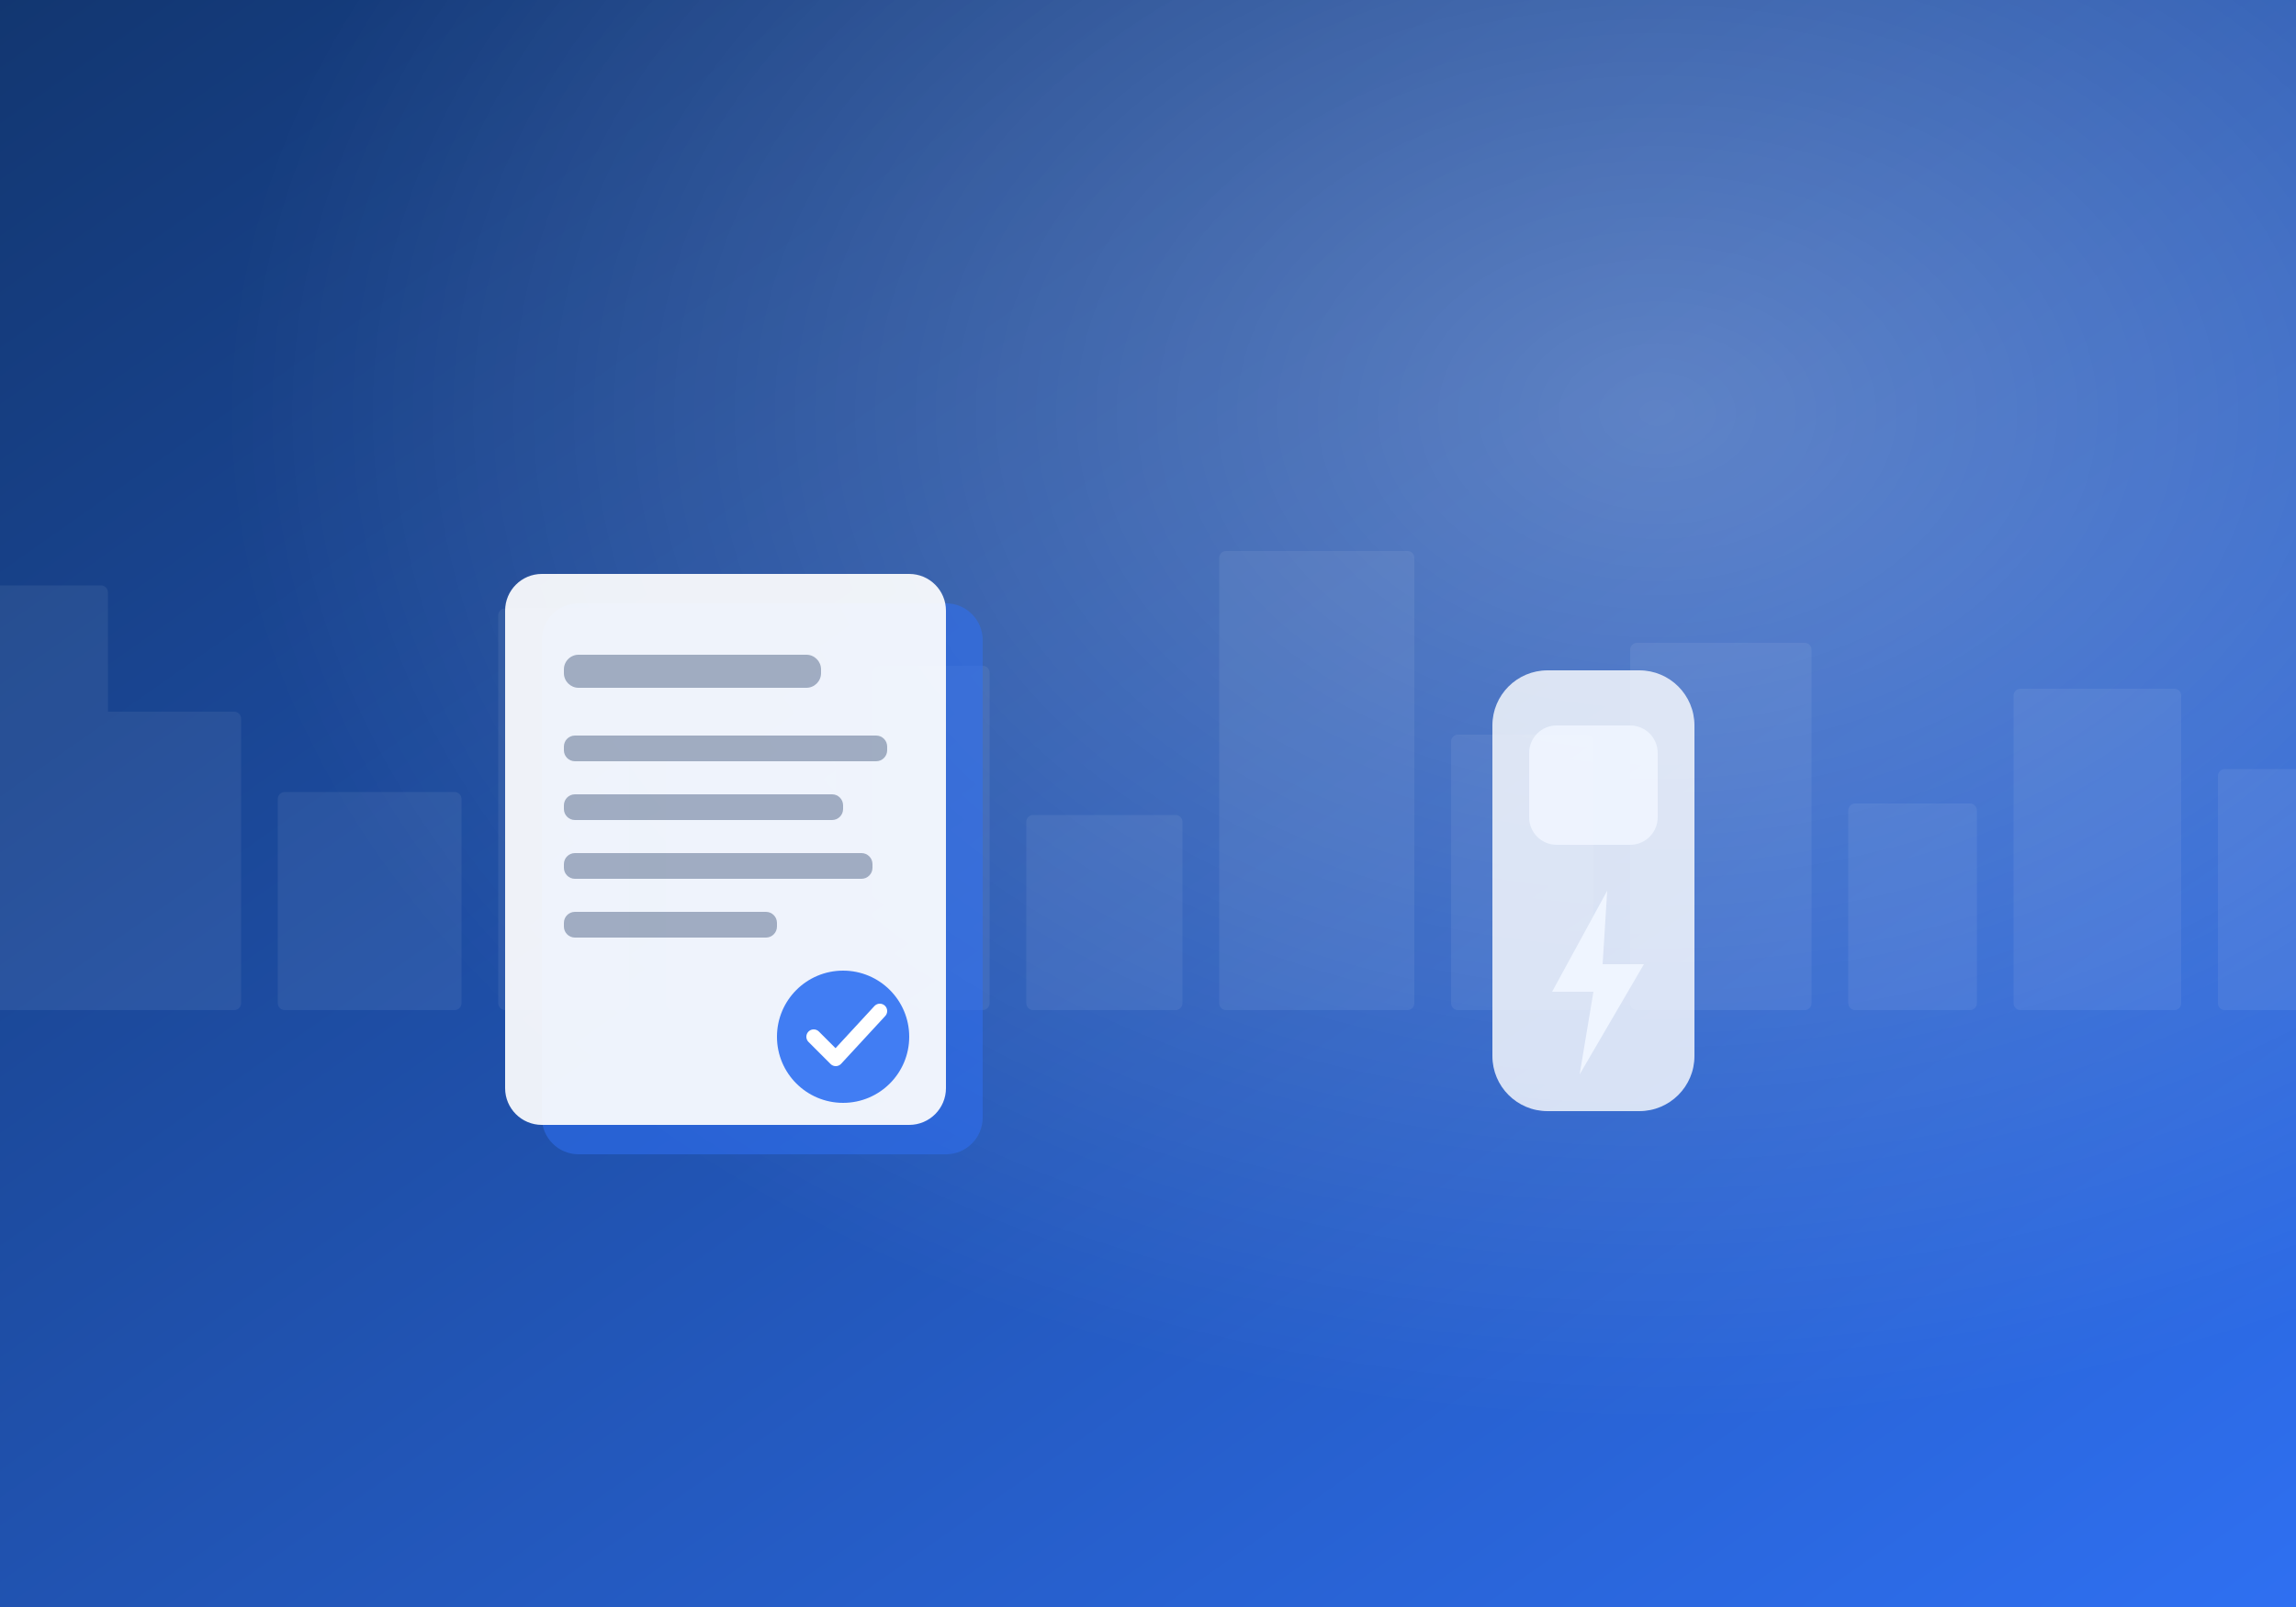
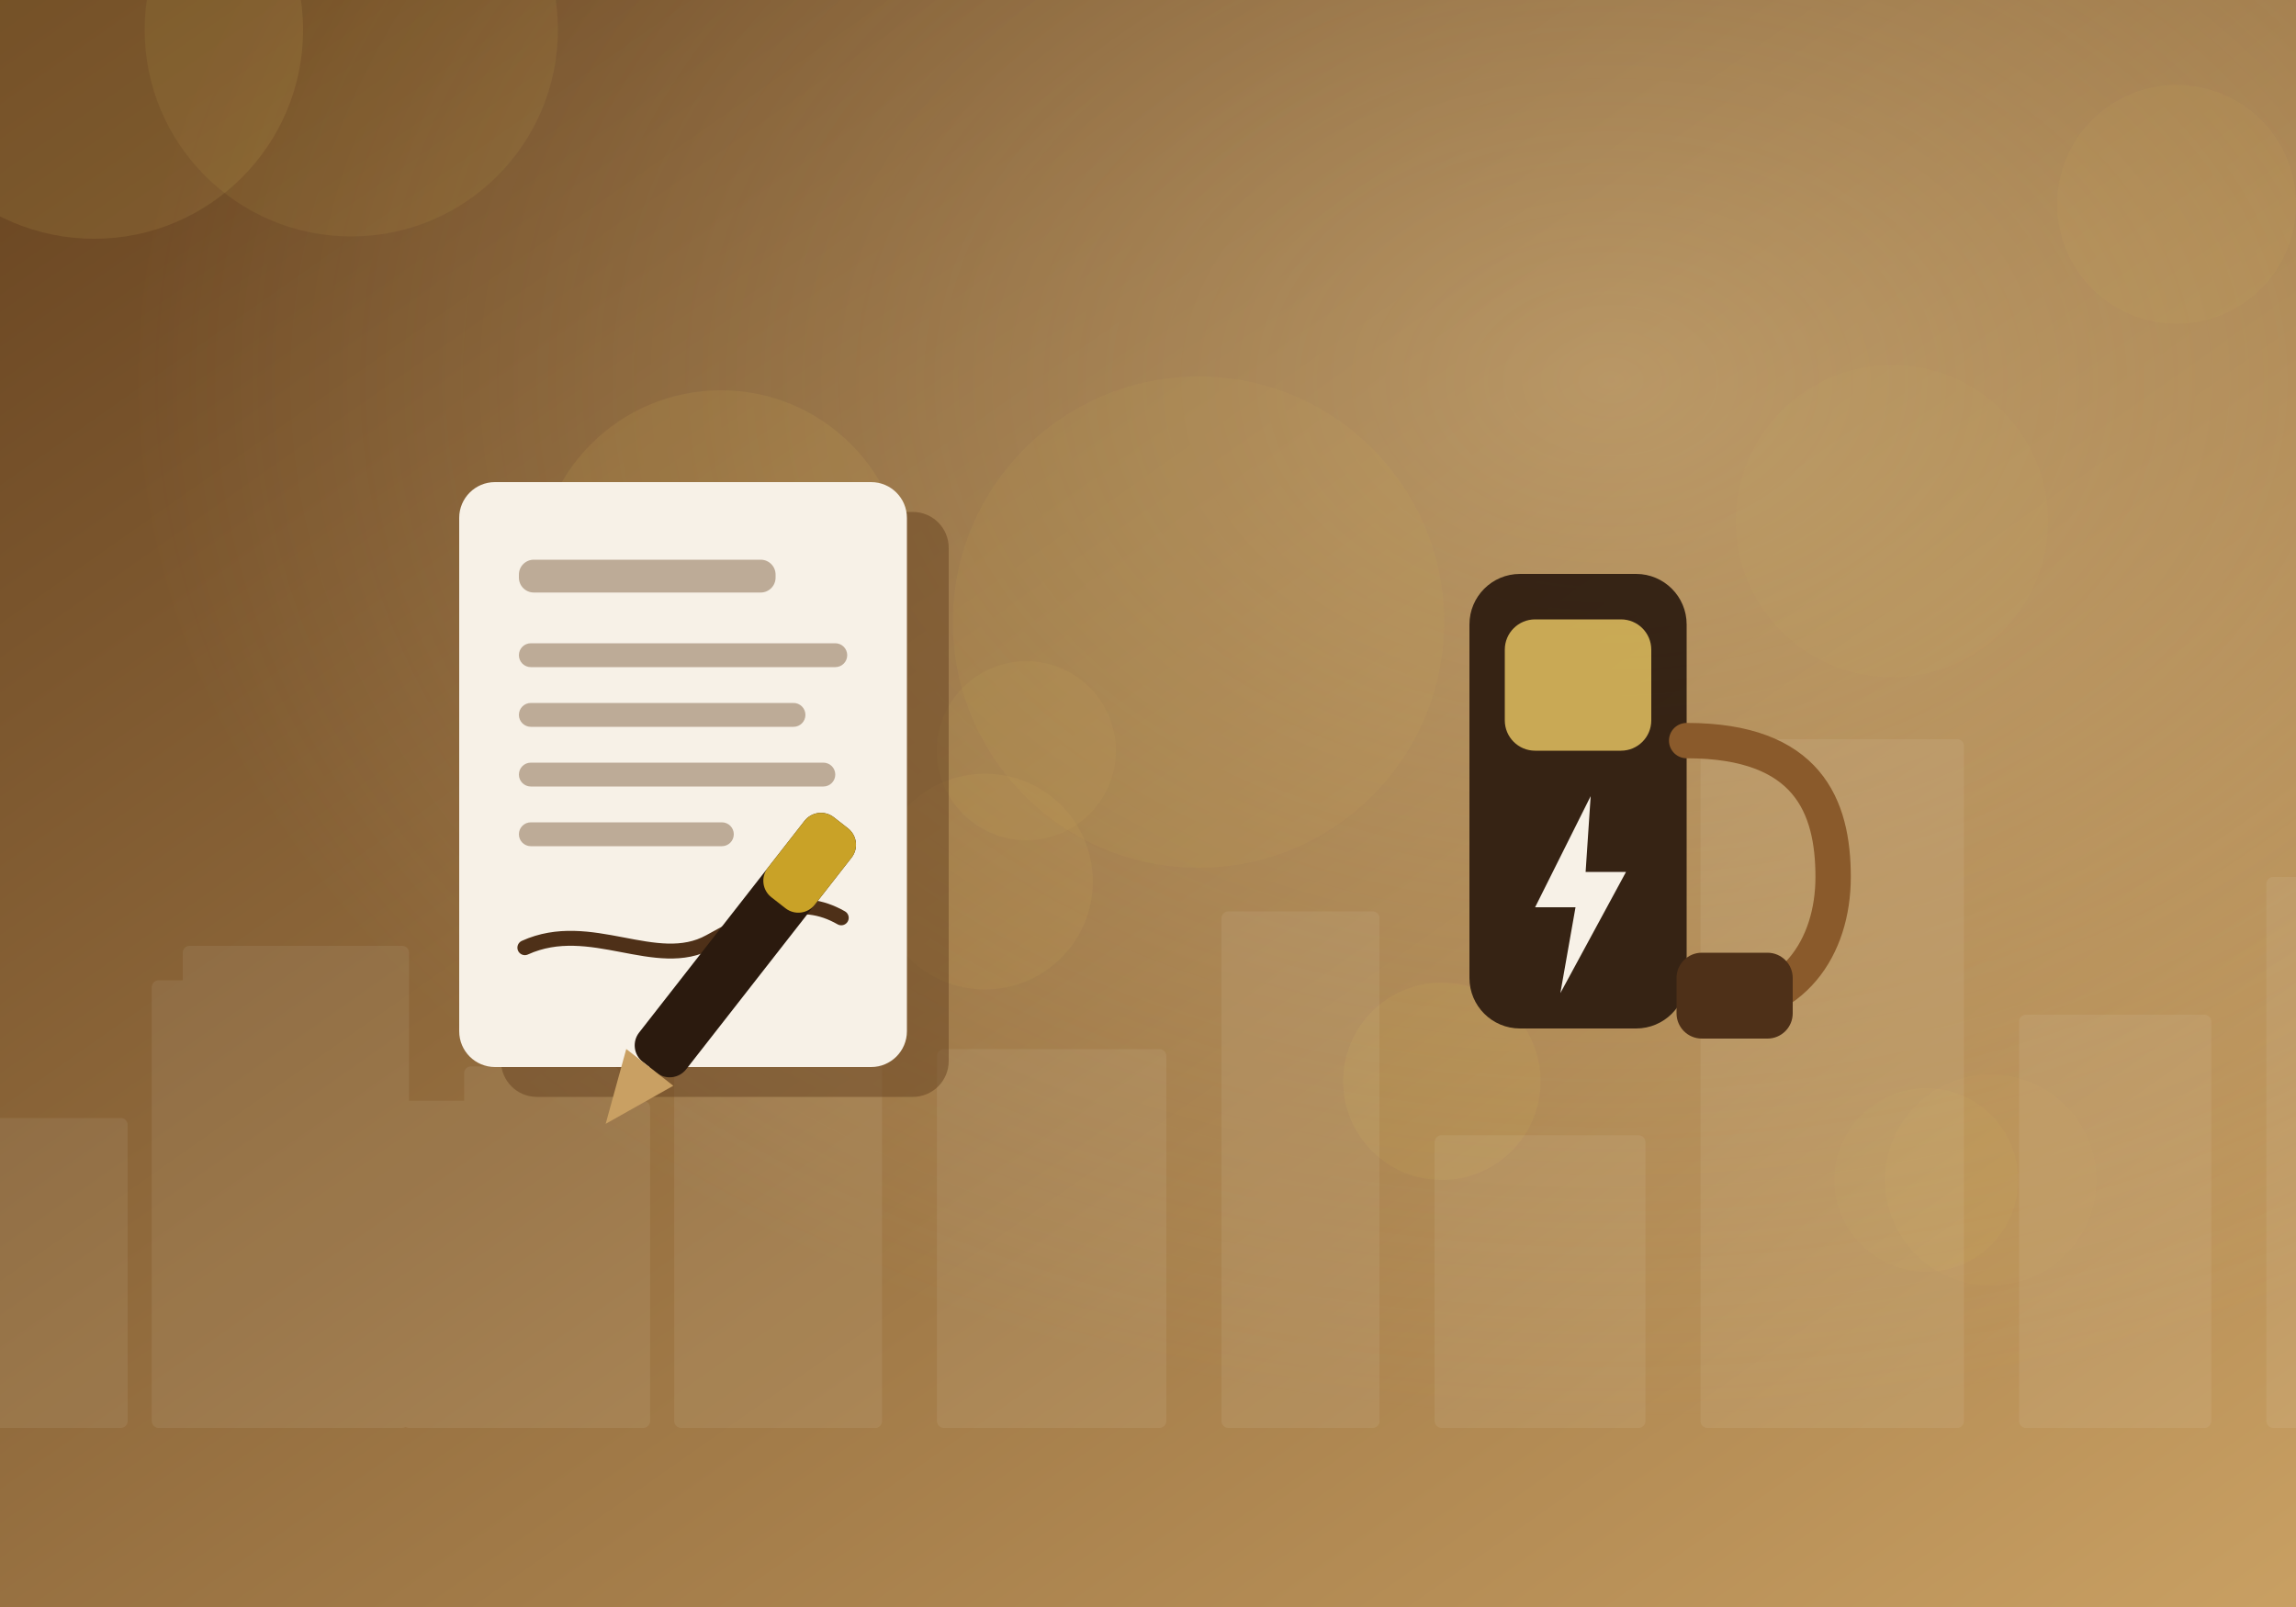
<svg xmlns="http://www.w3.org/2000/svg" viewBox="0 0 1000 700" width="1000" height="700" role="img">
  <defs>
    <linearGradient id="bg" x1="0" y1="0" x2="1" y2="1">
-       <stop offset="0" stop-color="#123670" />
-       <stop offset="1" stop-color="#2f70f2" />
+       <stop offset="0" stop-color="#66421f" />
+       <stop offset="1" stop-color="#c9a063" />
    </linearGradient>
-     <radialGradient id="glow" cx="72%" cy="26%" r="62%">
-       <stop offset="0" stop-color="#ffffff" stop-opacity=".28" />
-       <stop offset="1" stop-color="#ffffff" stop-opacity="0" />
+     <radialGradient id="glow" cx="70%" cy="24%" r="64%">
+       <stop offset="0" stop-color="#ffe6b0" stop-opacity=".34" />
+       <stop offset="1" stop-color="#ffe6b0" stop-opacity="0" />
    </radialGradient>
  </defs>
  <rect width="1000" height="700" fill="url(#bg)" />
  <rect width="1000" height="700" fill="url(#glow)" />
-   <g fill="#ffffff" opacity="0.07">
-     <rect x="-20" y="370" width="46" height="70" rx="3" />
-     <rect x="42" y="310" width="63" height="130" rx="3" />
-     <rect x="121" y="345" width="80" height="95" rx="3" />
-     <rect x="217" y="265" width="57" height="175" rx="3" />
-     <rect x="290" y="330" width="74" height="110" rx="3" />
-     <rect x="380" y="290" width="51" height="150" rx="3" />
-     <rect x="447" y="355" width="68" height="85" rx="3" />
-     <rect x="531" y="240" width="85" height="200" rx="3" />
-     <rect x="632" y="320" width="62" height="120" rx="3" />
-     <rect x="710" y="280" width="79" height="160" rx="3" />
-     <rect x="805" y="350" width="56" height="90" rx="3" />
-     <rect x="877" y="300" width="73" height="140" rx="3" />
-     <rect x="966" y="335" width="50" height="105" rx="3" />
-     <rect x="-20" y="255" width="67" height="185" rx="3" />
+   <circle cx="447" cy="327" r="39" fill="#d9b85c" opacity="0.076" />
+   <circle cx="153" cy="13" r="90" fill="#d9b85c" opacity="0.091" />
+   <circle cx="867" cy="514" r="46" fill="#d9b85c" opacity="0.054" />
+   <circle cx="429" cy="384" r="47" fill="#d9b85c" opacity="0.089" />
+   <circle cx="308" cy="375" r="87" fill="#d9b85c" opacity="0.079" />
+   <circle cx="824" cy="227" r="68" fill="#d9b85c" opacity="0.044" />
+   <circle cx="41" cy="13" r="91" fill="#d9b85c" opacity="0.128" />
+   <circle cx="314" cy="250" r="80" fill="#d9b85c" opacity="0.114" />
+   <circle cx="522" cy="271" r="107" fill="#d9b85c" opacity="0.071" />
+   <circle cx="948" cy="89" r="52" fill="#d9b85c" opacity="0.074" />
+   <circle cx="839" cy="514" r="40" fill="#d9b85c" opacity="0.076" />
+   <circle cx="628" cy="471" r="43" fill="#d9b85c" opacity="0.105" />
+   <g fill="#f7f1e7" opacity="0.08">
+     <rect x="-20" y="517" width="62.1" height="105" rx="3" />
+     <rect x="66.1" y="427" width="85.05" height="195" rx="3" />
+     <rect x="175.15" y="479.5" width="108" height="142.5" rx="3" />
+     <rect x="307.15" y="359.5" width="76.95" height="262.5" rx="3" />
+     <rect x="408.1" y="457" width="99.9" height="165" rx="3" />
+     <rect x="532" y="397" width="68.85" height="225" rx="3" />
+     <rect x="624.85" y="494.5" width="91.8" height="127.5" rx="3" />
+     <rect x="740.65" y="322" width="114.75" height="300" rx="3" />
+     <rect x="879.4" y="442" width="83.7" height="180" rx="3" />
+     <rect x="987.1" y="382" width="106.65" height="240" rx="3" />
+     <rect x="-20" y="487" width="75.6" height="135" rx="3" />
+     <rect x="79.6" y="412" width="98.55" height="210" rx="3" />
+     <rect x="202.15" y="464.5" width="67.5" height="157.5" rx="3" />
+     <rect x="293.65" y="344.5" width="90.45" height="277.5" rx="3" />
  </g>
-   <g transform="translate(220 250) scale(1.6)">
-     <rect x="10" y="8" width="120" height="150" rx="10" fill="#2f70f2" opacity=".55" />
-     <rect x="0" y="0" width="120" height="150" rx="10" fill="#ffffff" opacity=".92" />
-     <g fill="#0c2856" opacity=".35">
-       <rect x="16" y="22" width="70" height="9" rx="4" />
-       <rect x="16" y="44" width="88" height="7" rx="3" />
-       <rect x="16" y="60" width="76" height="7" rx="3" />
-       <rect x="16" y="76" width="84" height="7" rx="3" />
-       <rect x="16" y="92" width="58" height="7" rx="3" />
+   <g transform="translate(200 210) scale(1.3)">
+     <rect x="14" y="10" width="150" height="196" rx="12" fill="#66421f" opacity=".5" />
+     <rect x="0" y="0" width="150" height="196" rx="12" fill="#f7f1e7" />
+     <g fill="#66421f" opacity=".4">
+       <rect x="20" y="26" width="86" height="11" rx="5" />
+       <rect x="20" y="54" width="110" height="8" rx="4" />
+       <rect x="20" y="74" width="96" height="8" rx="4" />
+       <rect x="20" y="94" width="106" height="8" rx="4" />
+       <rect x="20" y="114" width="72" height="8" rx="4" />
    </g>
-     <circle cx="92" cy="126" r="18" fill="#2f70f2" opacity=".9" />
-     <path d="M84 126l6 6 12-13" stroke="#ffffff" stroke-width="4" fill="none" stroke-linecap="round" stroke-linejoin="round" />
+     <path d="M22 156c22-10 44 8 62-2s30-16 44-8" stroke="#4e3018" stroke-width="5" fill="none" stroke-linecap="round" />
+     <g transform="translate(120 108) rotate(38)">
+       <rect x="0" y="0" width="20" height="104" rx="7" fill="#2b1a0e" />
+       <rect x="0" y="0" width="20" height="34" rx="7" fill="#c9a227" />
+       <path d="M0 104l10 24 10-24z" fill="#c9a063" />
+     </g>
  </g>
-   <g transform="translate(650 292) scale(2)" fill="rgba(255,255,255,.8)">
-     <rect x="0" y="0" width="44" height="96" rx="12" />
-     <rect x="8" y="12" width="28" height="26" rx="6" fill="#eff5ff" opacity=".9" />
-     <path d="M25 48l-12 22h9l-3 18 14-24h-9z" fill="#eff5ff" />
+   <g transform="translate(640 250) scale(1.1)">
+     <rect x="0" y="0" width="86" height="180" rx="20" fill="#2b1a0e" opacity=".92" />
+     <rect x="14" y="18" width="58" height="52" rx="12" fill="#d9b85c" opacity=".9" />
+     <path d="M48 88l-22 44h16l-6 34 26-48H46z" fill="#f7f1e7" />
+     <path d="M86 66c48 0 58 26 58 54s-16 52-48 52" stroke="#8a5a2b" stroke-width="14" fill="none" stroke-linecap="round" />
+     <rect x="82" y="150" width="46" height="34" rx="10" fill="#4e3018" />
  </g>
</svg>
